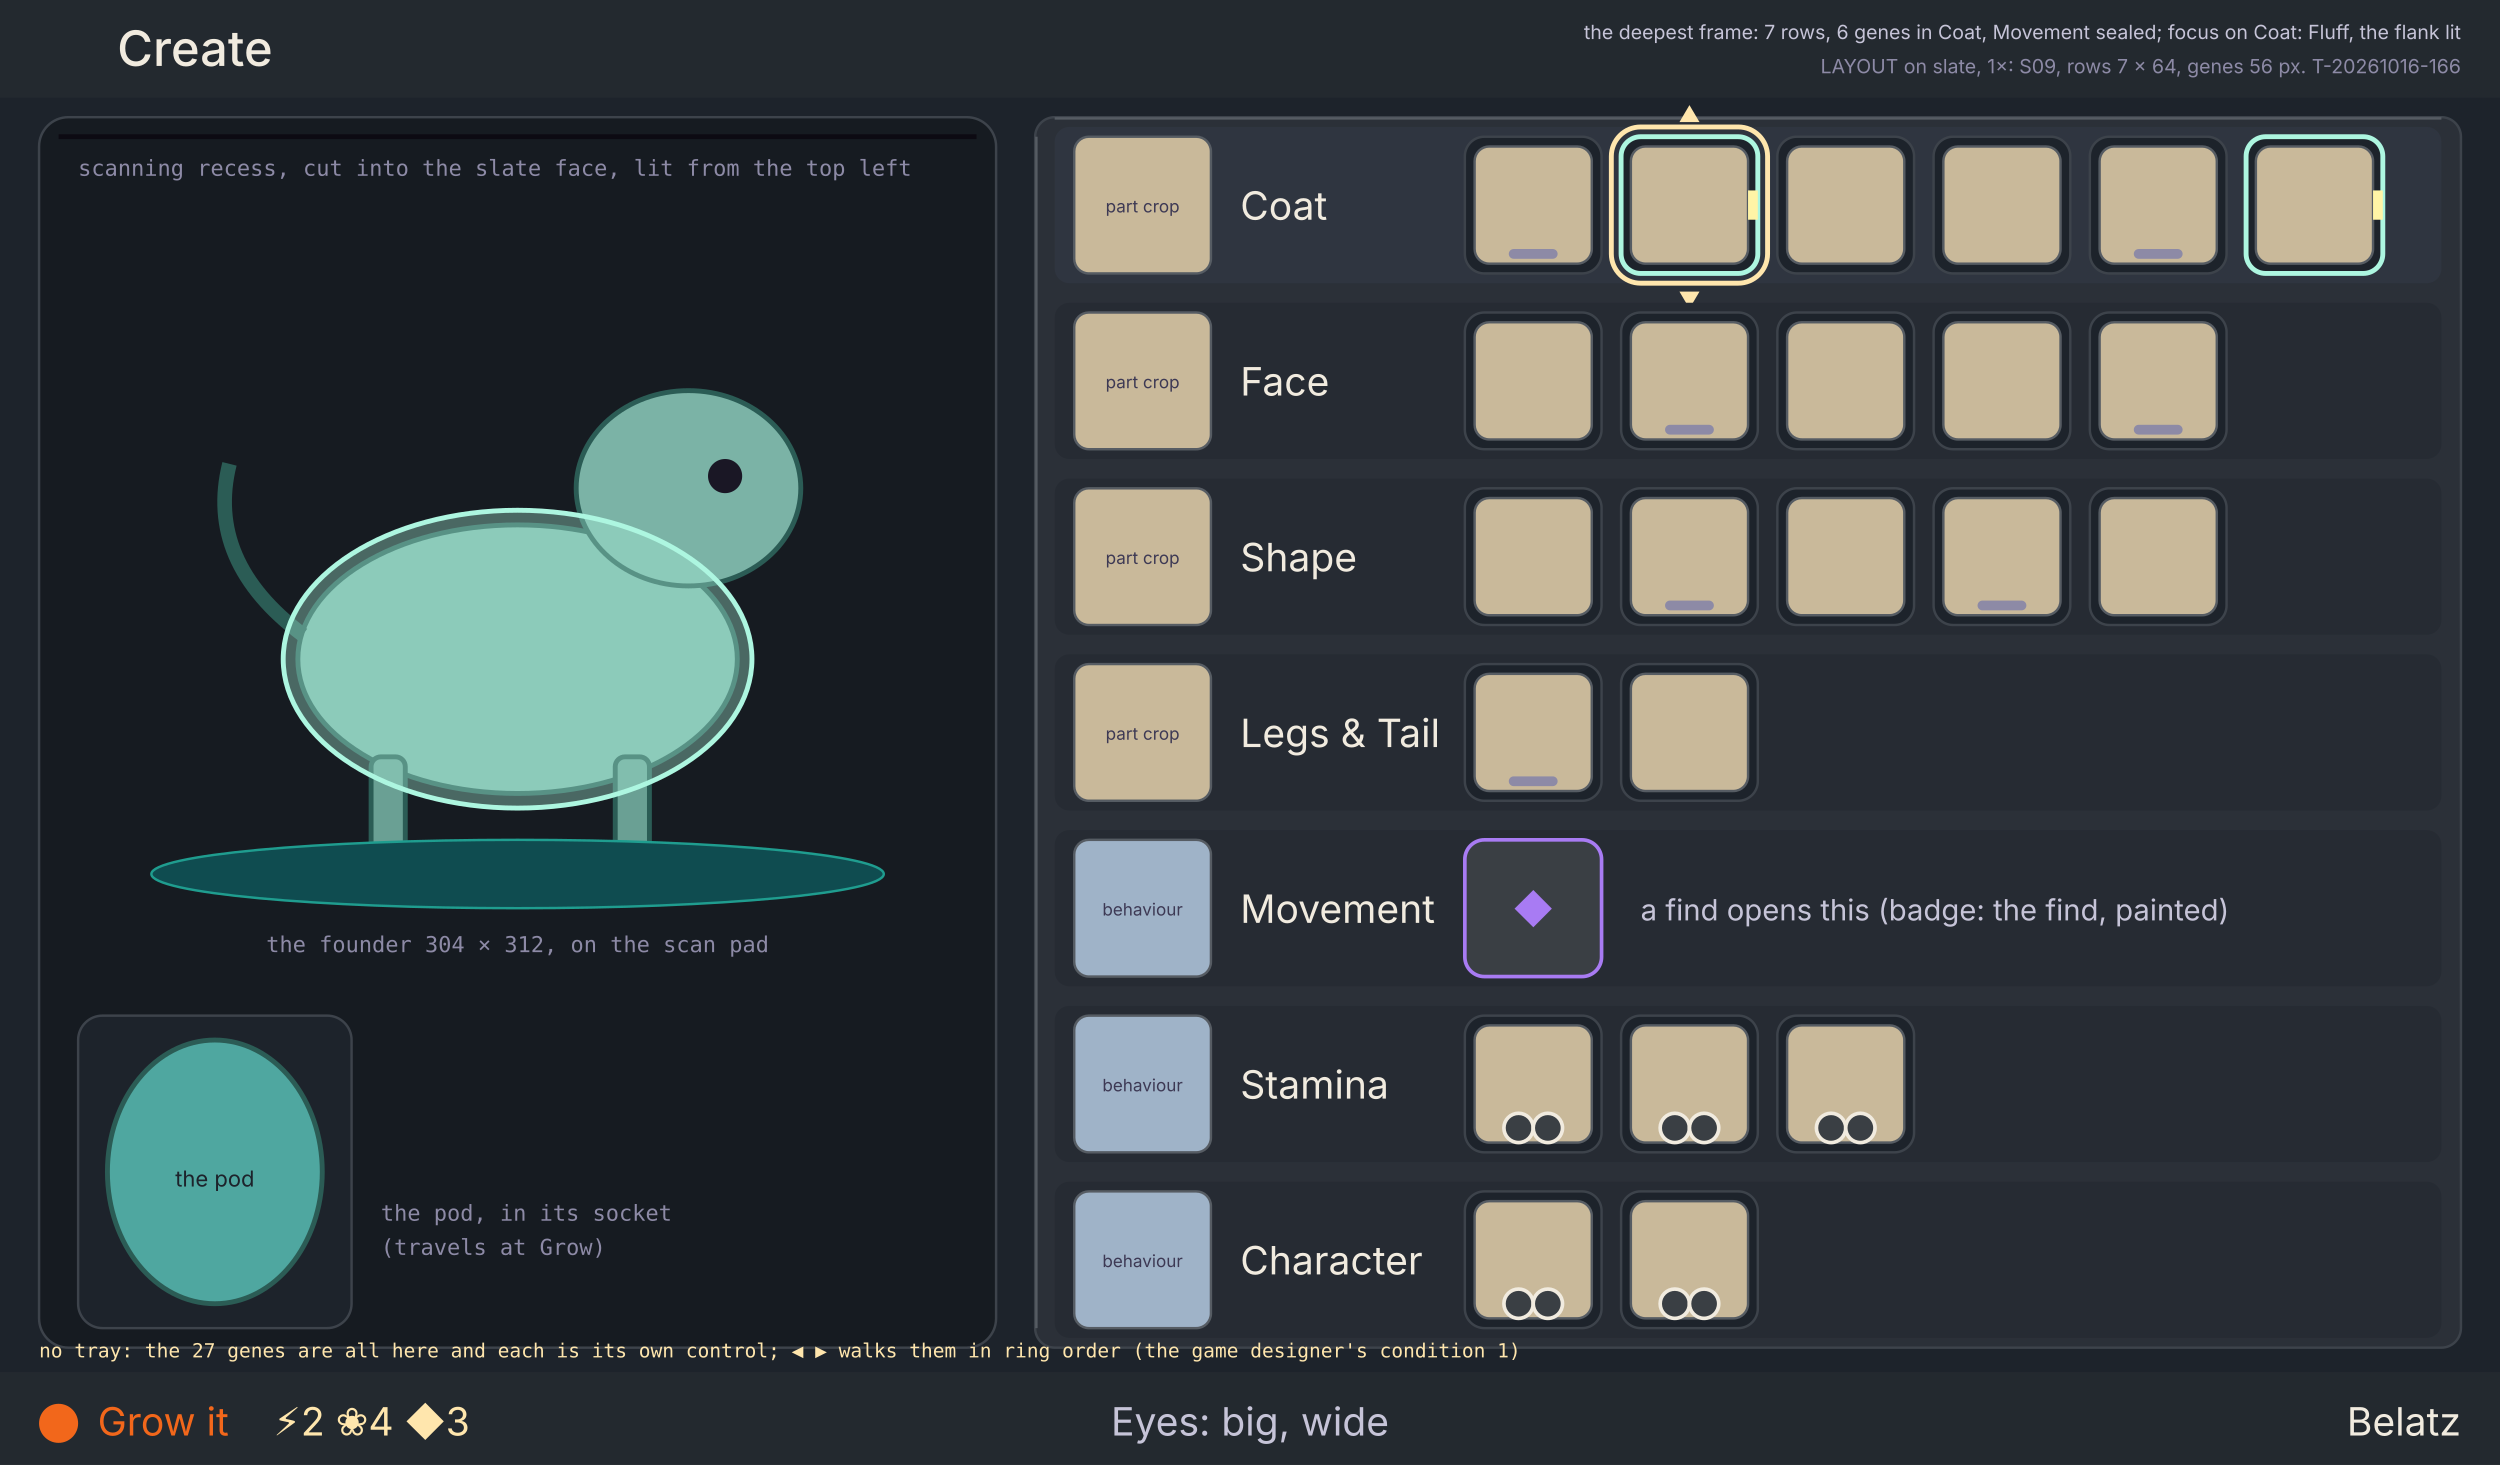
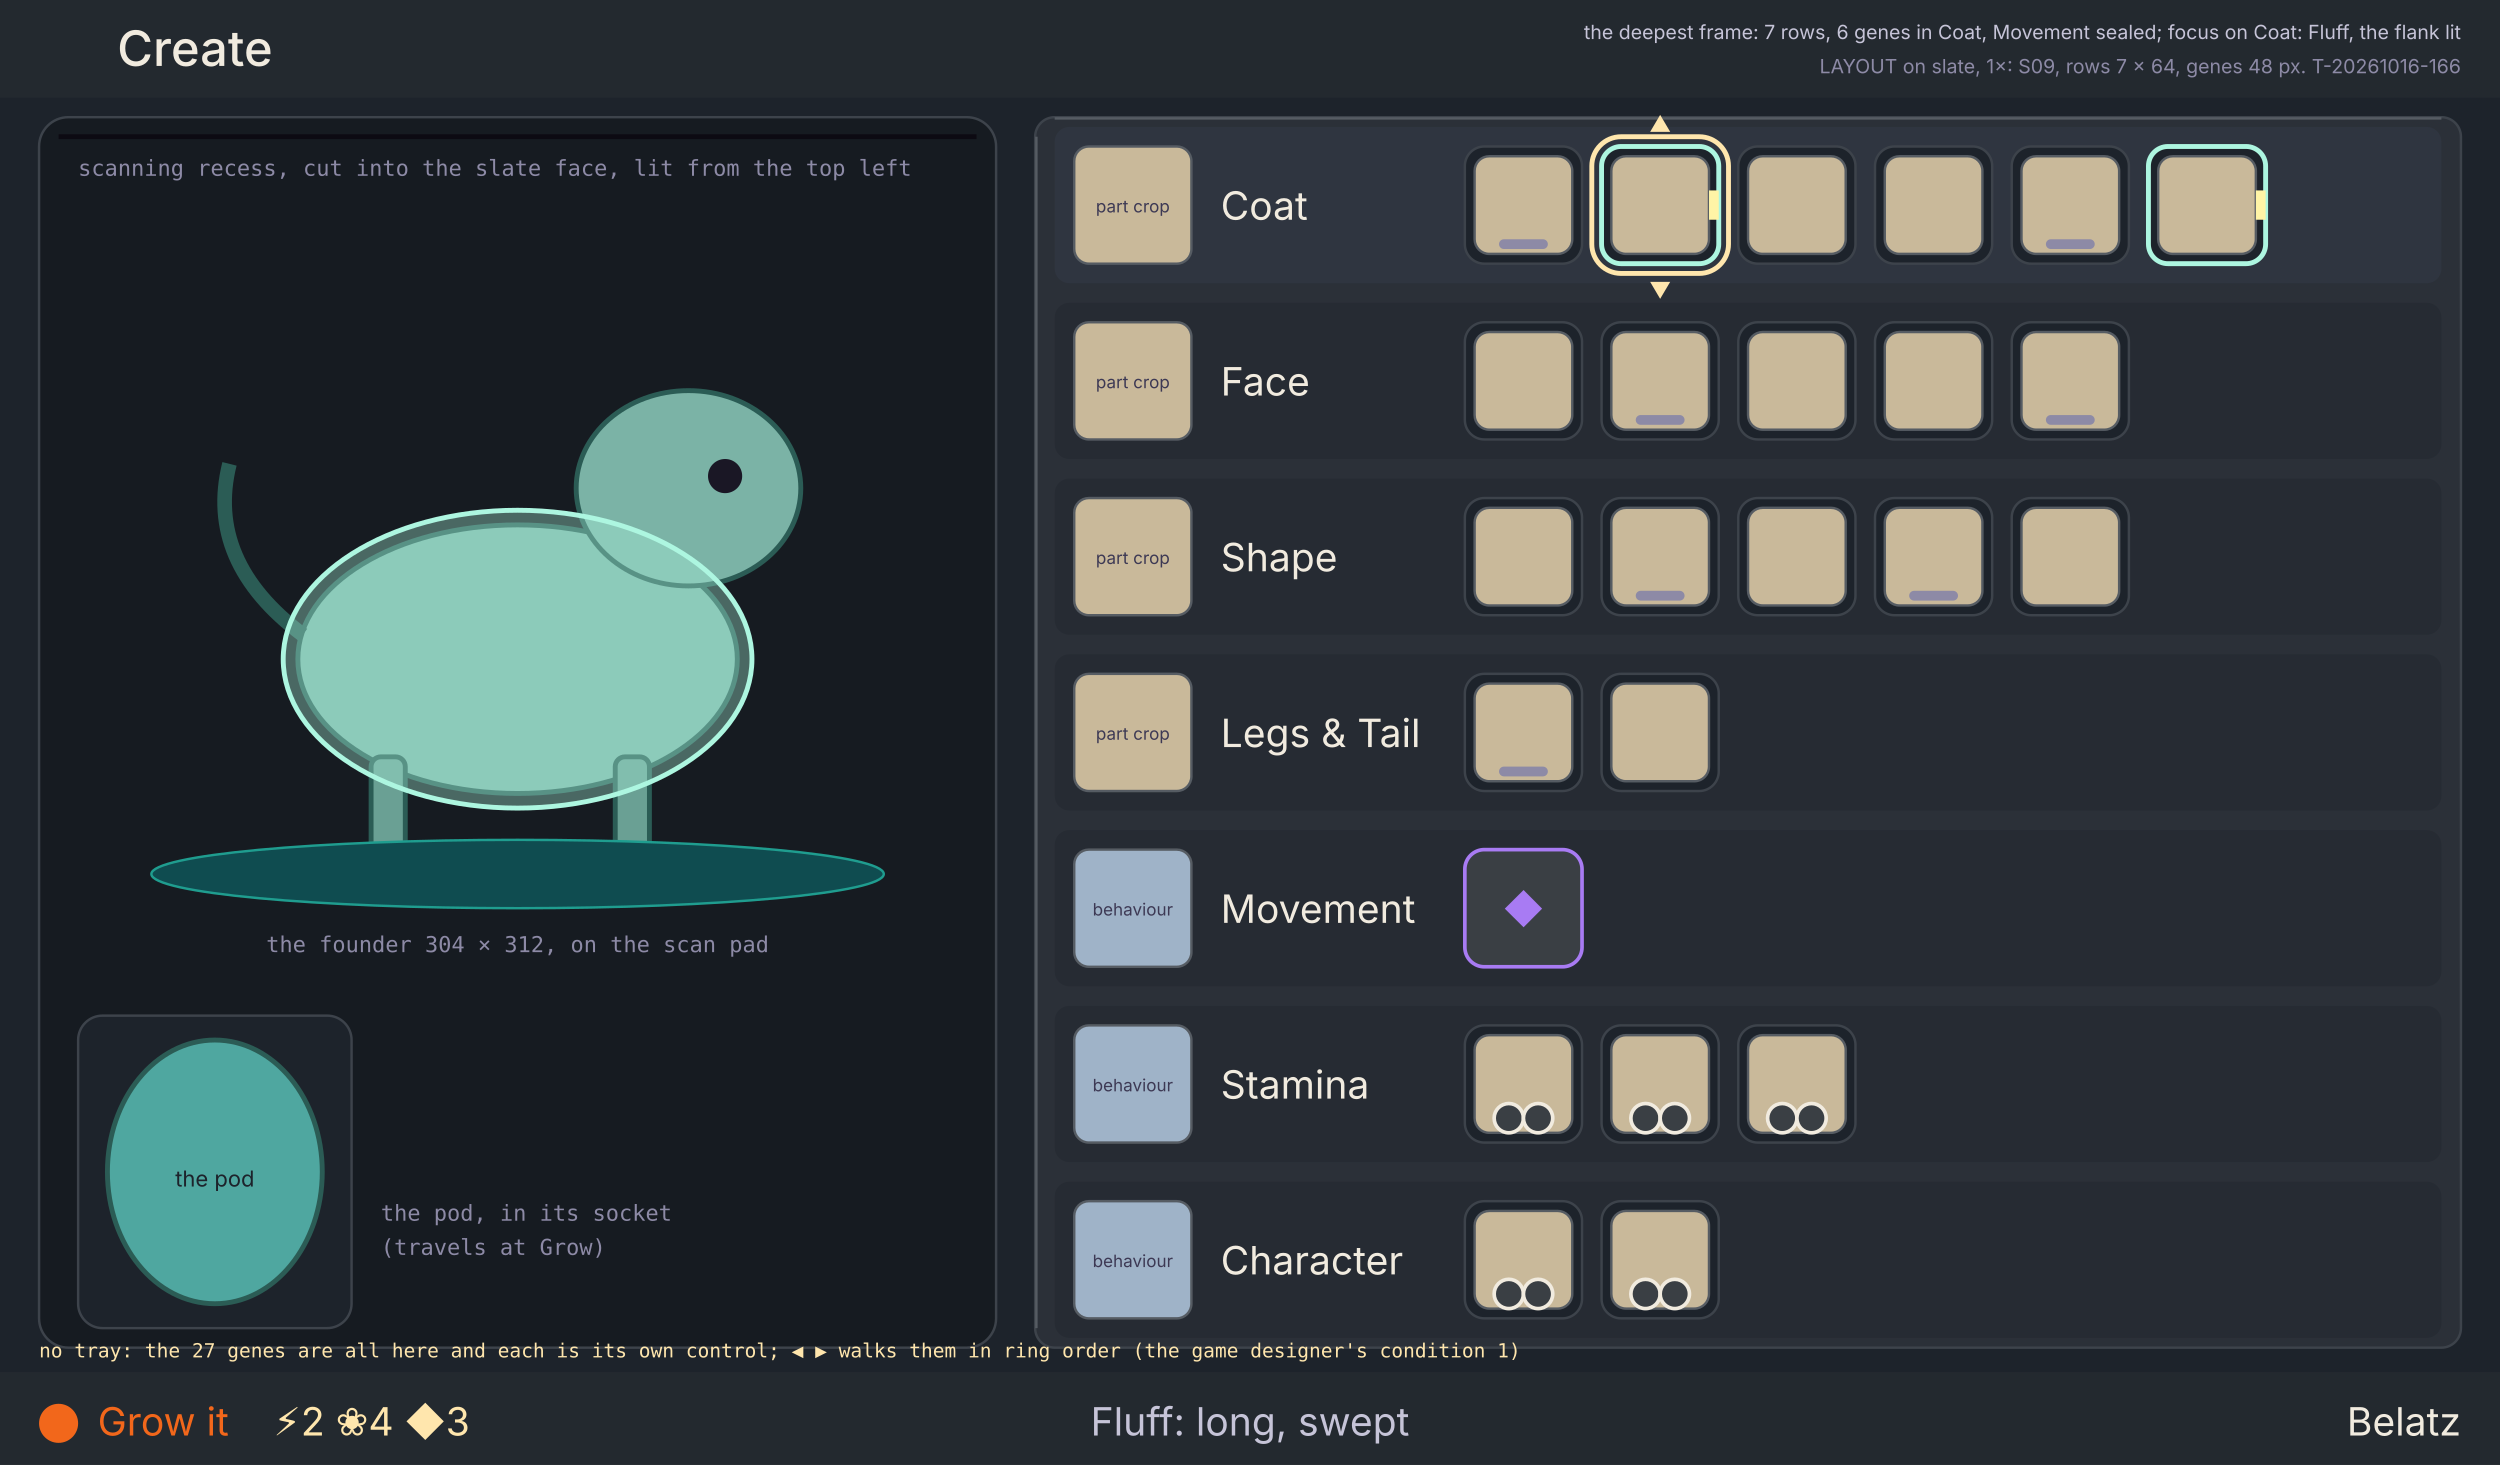
<svg xmlns="http://www.w3.org/2000/svg" viewBox="0 0 1024 600" width="1024" height="600" font-family="Inter, DejaVu Sans, sans-serif">
  <rect x="0" y="0" width="1024" height="600" fill="#1d232b" stroke="none" stroke-width="1" rx="0" />
  <rect x="0" y="0" width="1024" height="40" fill="#23292f" stroke="none" stroke-width="1" rx="0" />
  <text x="48" y="27" font-size="20" fill="#f1ebdf" text-anchor="start" font-weight="500">Create</text>
  <text x="1008" y="16" font-size="8" fill="#c6c4d8" text-anchor="end">the deepest frame: 7 rows, 6 genes in Coat, Movement sealed; focus on Coat: Fluff, the flank lit</text>
-   <text x="1008" y="30" font-size="8" fill="#8d8aa6" text-anchor="end">LAYOUT on slate, 1×: S09, rows 7 × 64, genes 56 px. T-20261016-166</text>
+   <text x="1008" y="30" font-size="8" fill="#8d8aa6" text-anchor="end">LAYOUT on slate, 1×: S09, rows 7 × 64, genes 48 px. T-20261016-166</text>
  <rect x="16" y="48" width="392" height="504" fill="#161b21" stroke="#3d434b" stroke-width="1" rx="12" />
  <path d="M24 56H400" stroke="#0c0a12" stroke-width="2" />
  <text x="32" y="72" font-size="9" fill="#8d8aa6" text-anchor="start" font-family="DejaVu Sans Mono, monospace">scanning recess, cut into the slate face, lit from the top left</text>
  <ellipse cx="212" cy="270" rx="90" ry="55" fill="#7bb3a6" stroke="#2b5c55" stroke-width="2" fill-opacity="1" />
  <ellipse cx="282" cy="200" rx="46" ry="40" fill="#7bb3a6" stroke="#2b5c55" stroke-width="2" fill-opacity="1" />
  <ellipse cx="297" cy="195" rx="7" ry="7" fill="#1a1725" stroke="none" stroke-width="1" fill-opacity="1" />
  <rect x="152" y="310" width="14" height="44" fill="#6aa094" stroke="#2b5c55" stroke-width="2" rx="4" />
  <rect x="252" y="310" width="14" height="44" fill="#6aa094" stroke="#2b5c55" stroke-width="2" rx="4" />
  <path d="M124 260 q -40 -30 -30 -70" stroke="#2b5c55" stroke-width="6" fill="none" />
  <ellipse cx="212" cy="270" rx="96" ry="61" fill="#adf6e0" stroke="#adf6e0" stroke-width="2" fill-opacity="0.35" />
  <ellipse cx="212" cy="358" rx="150" ry="14" fill="#0f4c50" stroke="#1f9d8f" stroke-width="1" fill-opacity="1" />
  <text x="212" y="390" font-size="9" fill="#8d8aa6" text-anchor="middle" font-family="DejaVu Sans Mono, monospace">the founder 304 × 312, on the scan pad</text>
  <rect x="32" y="416" width="112" height="128" fill="#1d232b" stroke="#3d434b" stroke-width="1" rx="10" />
  <ellipse cx="88" cy="480" rx="44" ry="54" fill="#4fa7a0" stroke="#2b5c55" stroke-width="2" fill-opacity="1" />
  <text x="88" y="486" font-size="9" fill="#1d232b" text-anchor="middle">the pod</text>
  <text x="156" y="500" font-size="9" fill="#8d8aa6" text-anchor="start" font-family="DejaVu Sans Mono, monospace">the pod, in its socket</text>
  <text x="156" y="514" font-size="9" fill="#8d8aa6" text-anchor="start" font-family="DejaVu Sans Mono, monospace">(travels at Grow)</text>
  <rect x="424" y="48" width="584" height="504" fill="#2b3038" stroke="#3d434b" stroke-width="1" rx="8" />
  <path d="M432 48.5H1000M424.5 56V544" stroke="#565c63" />
  <rect x="432" y="52" width="568" height="64" fill="#2f3540" stroke="none" stroke-width="0" rx="6" />
-   <rect x="440" y="56" width="56" height="56" fill="#c9b99a" stroke="#565c63" stroke-width="1" rx="6" />
-   <text x="468" y="87" font-size="7" fill="#3d3954" text-anchor="middle">part crop</text>
-   <text x="508" y="90" font-size="16" fill="#f1ebdf" text-anchor="start">Coat</text>
-   <rect x="600" y="56" width="56" height="56" fill="#1d232b" stroke="#3d434b" stroke-width="1" rx="8" />
-   <rect x="604" y="60" width="48" height="48" fill="#c9b99a" stroke="#565c63" stroke-width="1" rx="6" />
-   <rect x="618" y="102" width="20" height="4" fill="#8d8aa6" stroke="none" stroke-width="0" rx="2" />
-   <rect x="664" y="56" width="56" height="56" fill="#1d232b" stroke="#3d434b" stroke-width="1" rx="8" />
-   <rect x="668" y="60" width="48" height="48" fill="#c9b99a" stroke="#565c63" stroke-width="1" rx="6" />
-   <rect x="664" y="56" width="56" height="56" fill="none" stroke="#adf6e0" stroke-width="2" rx="8" />
-   <rect x="716" y="78" width="4" height="12" fill="#fff4a6" stroke="none" stroke-width="1" rx="0" />
-   <rect x="660" y="52" width="64" height="64" fill="none" stroke="#ffe6ad" stroke-width="2" rx="12" />
-   <text x="692" y="50" font-size="9" fill="#ffe6ad" text-anchor="middle">▲</text>
-   <text x="692" y="126" font-size="9" fill="#ffe6ad" text-anchor="middle">▼</text>
-   <rect x="728" y="56" width="56" height="56" fill="#1d232b" stroke="#3d434b" stroke-width="1" rx="8" />
-   <rect x="732" y="60" width="48" height="48" fill="#c9b99a" stroke="#565c63" stroke-width="1" rx="6" />
-   <rect x="792" y="56" width="56" height="56" fill="#1d232b" stroke="#3d434b" stroke-width="1" rx="8" />
-   <rect x="796" y="60" width="48" height="48" fill="#c9b99a" stroke="#565c63" stroke-width="1" rx="6" />
-   <rect x="856" y="56" width="56" height="56" fill="#1d232b" stroke="#3d434b" stroke-width="1" rx="8" />
-   <rect x="860" y="60" width="48" height="48" fill="#c9b99a" stroke="#565c63" stroke-width="1" rx="6" />
-   <rect x="874" y="102" width="20" height="4" fill="#8d8aa6" stroke="none" stroke-width="0" rx="2" />
-   <rect x="920" y="56" width="56" height="56" fill="#1d232b" stroke="#3d434b" stroke-width="1" rx="8" />
-   <rect x="924" y="60" width="48" height="48" fill="#c9b99a" stroke="#565c63" stroke-width="1" rx="6" />
-   <rect x="920" y="56" width="56" height="56" fill="none" stroke="#adf6e0" stroke-width="2" rx="8" />
-   <rect x="972" y="78" width="4" height="12" fill="#fff4a6" stroke="none" stroke-width="1" rx="0" />
+   <rect x="440" y="60" width="48" height="48" fill="#c9b99a" stroke="#565c63" stroke-width="1" rx="6" />
+   <text x="464" y="87" font-size="7" fill="#3d3954" text-anchor="middle">part crop</text>
+   <text x="500" y="90" font-size="16" fill="#f1ebdf" text-anchor="start">Coat</text>
+   <rect x="600" y="60" width="48" height="48" fill="#1d232b" stroke="#3d434b" stroke-width="1" rx="8" />
+   <rect x="604" y="64" width="40" height="40" fill="#c9b99a" stroke="#565c63" stroke-width="1" rx="6" />
+   <rect x="614" y="98" width="20" height="4" fill="#8d8aa6" stroke="none" stroke-width="0" rx="2" />
+   <rect x="656" y="60" width="48" height="48" fill="#1d232b" stroke="#3d434b" stroke-width="1" rx="8" />
+   <rect x="660" y="64" width="40" height="40" fill="#c9b99a" stroke="#565c63" stroke-width="1" rx="6" />
+   <rect x="656" y="60" width="48" height="48" fill="none" stroke="#adf6e0" stroke-width="2" rx="8" />
+   <rect x="700" y="78" width="4" height="12" fill="#fff4a6" stroke="none" stroke-width="1" rx="0" />
+   <rect x="652" y="56" width="56" height="56" fill="none" stroke="#ffe6ad" stroke-width="2" rx="12" />
+   <text x="680" y="54" font-size="9" fill="#ffe6ad" text-anchor="middle">▲</text>
+   <text x="680" y="122" font-size="9" fill="#ffe6ad" text-anchor="middle">▼</text>
+   <rect x="712" y="60" width="48" height="48" fill="#1d232b" stroke="#3d434b" stroke-width="1" rx="8" />
+   <rect x="716" y="64" width="40" height="40" fill="#c9b99a" stroke="#565c63" stroke-width="1" rx="6" />
+   <rect x="768" y="60" width="48" height="48" fill="#1d232b" stroke="#3d434b" stroke-width="1" rx="8" />
+   <rect x="772" y="64" width="40" height="40" fill="#c9b99a" stroke="#565c63" stroke-width="1" rx="6" />
+   <rect x="824" y="60" width="48" height="48" fill="#1d232b" stroke="#3d434b" stroke-width="1" rx="8" />
+   <rect x="828" y="64" width="40" height="40" fill="#c9b99a" stroke="#565c63" stroke-width="1" rx="6" />
+   <rect x="838" y="98" width="20" height="4" fill="#8d8aa6" stroke="none" stroke-width="0" rx="2" />
+   <rect x="880" y="60" width="48" height="48" fill="#1d232b" stroke="#3d434b" stroke-width="1" rx="8" />
+   <rect x="884" y="64" width="40" height="40" fill="#c9b99a" stroke="#565c63" stroke-width="1" rx="6" />
+   <rect x="880" y="60" width="48" height="48" fill="none" stroke="#adf6e0" stroke-width="2" rx="8" />
+   <rect x="924" y="78" width="4" height="12" fill="#fff4a6" stroke="none" stroke-width="1" rx="0" />
  <rect x="432" y="124" width="568" height="64" fill="#262b33" stroke="none" stroke-width="0" rx="6" />
-   <rect x="440" y="128" width="56" height="56" fill="#c9b99a" stroke="#565c63" stroke-width="1" rx="6" />
-   <text x="468" y="159" font-size="7" fill="#3d3954" text-anchor="middle">part crop</text>
-   <text x="508" y="162" font-size="16" fill="#f1ebdf" text-anchor="start">Face</text>
-   <rect x="600" y="128" width="56" height="56" fill="#1d232b" stroke="#3d434b" stroke-width="1" rx="8" />
-   <rect x="604" y="132" width="48" height="48" fill="#c9b99a" stroke="#565c63" stroke-width="1" rx="6" />
-   <rect x="664" y="128" width="56" height="56" fill="#1d232b" stroke="#3d434b" stroke-width="1" rx="8" />
-   <rect x="668" y="132" width="48" height="48" fill="#c9b99a" stroke="#565c63" stroke-width="1" rx="6" />
-   <rect x="682" y="174" width="20" height="4" fill="#8d8aa6" stroke="none" stroke-width="0" rx="2" />
-   <rect x="728" y="128" width="56" height="56" fill="#1d232b" stroke="#3d434b" stroke-width="1" rx="8" />
-   <rect x="732" y="132" width="48" height="48" fill="#c9b99a" stroke="#565c63" stroke-width="1" rx="6" />
-   <rect x="792" y="128" width="56" height="56" fill="#1d232b" stroke="#3d434b" stroke-width="1" rx="8" />
-   <rect x="796" y="132" width="48" height="48" fill="#c9b99a" stroke="#565c63" stroke-width="1" rx="6" />
-   <rect x="856" y="128" width="56" height="56" fill="#1d232b" stroke="#3d434b" stroke-width="1" rx="8" />
-   <rect x="860" y="132" width="48" height="48" fill="#c9b99a" stroke="#565c63" stroke-width="1" rx="6" />
-   <rect x="874" y="174" width="20" height="4" fill="#8d8aa6" stroke="none" stroke-width="0" rx="2" />
+   <rect x="440" y="132" width="48" height="48" fill="#c9b99a" stroke="#565c63" stroke-width="1" rx="6" />
+   <text x="464" y="159" font-size="7" fill="#3d3954" text-anchor="middle">part crop</text>
+   <text x="500" y="162" font-size="16" fill="#f1ebdf" text-anchor="start">Face</text>
+   <rect x="600" y="132" width="48" height="48" fill="#1d232b" stroke="#3d434b" stroke-width="1" rx="8" />
+   <rect x="604" y="136" width="40" height="40" fill="#c9b99a" stroke="#565c63" stroke-width="1" rx="6" />
+   <rect x="656" y="132" width="48" height="48" fill="#1d232b" stroke="#3d434b" stroke-width="1" rx="8" />
+   <rect x="660" y="136" width="40" height="40" fill="#c9b99a" stroke="#565c63" stroke-width="1" rx="6" />
+   <rect x="670" y="170" width="20" height="4" fill="#8d8aa6" stroke="none" stroke-width="0" rx="2" />
+   <rect x="712" y="132" width="48" height="48" fill="#1d232b" stroke="#3d434b" stroke-width="1" rx="8" />
+   <rect x="716" y="136" width="40" height="40" fill="#c9b99a" stroke="#565c63" stroke-width="1" rx="6" />
+   <rect x="768" y="132" width="48" height="48" fill="#1d232b" stroke="#3d434b" stroke-width="1" rx="8" />
+   <rect x="772" y="136" width="40" height="40" fill="#c9b99a" stroke="#565c63" stroke-width="1" rx="6" />
+   <rect x="824" y="132" width="48" height="48" fill="#1d232b" stroke="#3d434b" stroke-width="1" rx="8" />
+   <rect x="828" y="136" width="40" height="40" fill="#c9b99a" stroke="#565c63" stroke-width="1" rx="6" />
+   <rect x="838" y="170" width="20" height="4" fill="#8d8aa6" stroke="none" stroke-width="0" rx="2" />
  <rect x="432" y="196" width="568" height="64" fill="#262b33" stroke="none" stroke-width="0" rx="6" />
-   <rect x="440" y="200" width="56" height="56" fill="#c9b99a" stroke="#565c63" stroke-width="1" rx="6" />
-   <text x="468" y="231" font-size="7" fill="#3d3954" text-anchor="middle">part crop</text>
-   <text x="508" y="234" font-size="16" fill="#f1ebdf" text-anchor="start">Shape</text>
-   <rect x="600" y="200" width="56" height="56" fill="#1d232b" stroke="#3d434b" stroke-width="1" rx="8" />
-   <rect x="604" y="204" width="48" height="48" fill="#c9b99a" stroke="#565c63" stroke-width="1" rx="6" />
-   <rect x="664" y="200" width="56" height="56" fill="#1d232b" stroke="#3d434b" stroke-width="1" rx="8" />
-   <rect x="668" y="204" width="48" height="48" fill="#c9b99a" stroke="#565c63" stroke-width="1" rx="6" />
-   <rect x="682" y="246" width="20" height="4" fill="#8d8aa6" stroke="none" stroke-width="0" rx="2" />
-   <rect x="728" y="200" width="56" height="56" fill="#1d232b" stroke="#3d434b" stroke-width="1" rx="8" />
-   <rect x="732" y="204" width="48" height="48" fill="#c9b99a" stroke="#565c63" stroke-width="1" rx="6" />
-   <rect x="792" y="200" width="56" height="56" fill="#1d232b" stroke="#3d434b" stroke-width="1" rx="8" />
-   <rect x="796" y="204" width="48" height="48" fill="#c9b99a" stroke="#565c63" stroke-width="1" rx="6" />
-   <rect x="810" y="246" width="20" height="4" fill="#8d8aa6" stroke="none" stroke-width="0" rx="2" />
-   <rect x="856" y="200" width="56" height="56" fill="#1d232b" stroke="#3d434b" stroke-width="1" rx="8" />
-   <rect x="860" y="204" width="48" height="48" fill="#c9b99a" stroke="#565c63" stroke-width="1" rx="6" />
+   <rect x="440" y="204" width="48" height="48" fill="#c9b99a" stroke="#565c63" stroke-width="1" rx="6" />
+   <text x="464" y="231" font-size="7" fill="#3d3954" text-anchor="middle">part crop</text>
+   <text x="500" y="234" font-size="16" fill="#f1ebdf" text-anchor="start">Shape</text>
+   <rect x="600" y="204" width="48" height="48" fill="#1d232b" stroke="#3d434b" stroke-width="1" rx="8" />
+   <rect x="604" y="208" width="40" height="40" fill="#c9b99a" stroke="#565c63" stroke-width="1" rx="6" />
+   <rect x="656" y="204" width="48" height="48" fill="#1d232b" stroke="#3d434b" stroke-width="1" rx="8" />
+   <rect x="660" y="208" width="40" height="40" fill="#c9b99a" stroke="#565c63" stroke-width="1" rx="6" />
+   <rect x="670" y="242" width="20" height="4" fill="#8d8aa6" stroke="none" stroke-width="0" rx="2" />
+   <rect x="712" y="204" width="48" height="48" fill="#1d232b" stroke="#3d434b" stroke-width="1" rx="8" />
+   <rect x="716" y="208" width="40" height="40" fill="#c9b99a" stroke="#565c63" stroke-width="1" rx="6" />
+   <rect x="768" y="204" width="48" height="48" fill="#1d232b" stroke="#3d434b" stroke-width="1" rx="8" />
+   <rect x="772" y="208" width="40" height="40" fill="#c9b99a" stroke="#565c63" stroke-width="1" rx="6" />
+   <rect x="782" y="242" width="20" height="4" fill="#8d8aa6" stroke="none" stroke-width="0" rx="2" />
+   <rect x="824" y="204" width="48" height="48" fill="#1d232b" stroke="#3d434b" stroke-width="1" rx="8" />
+   <rect x="828" y="208" width="40" height="40" fill="#c9b99a" stroke="#565c63" stroke-width="1" rx="6" />
  <rect x="432" y="268" width="568" height="64" fill="#262b33" stroke="none" stroke-width="0" rx="6" />
-   <rect x="440" y="272" width="56" height="56" fill="#c9b99a" stroke="#565c63" stroke-width="1" rx="6" />
-   <text x="468" y="303" font-size="7" fill="#3d3954" text-anchor="middle">part crop</text>
-   <text x="508" y="306" font-size="16" fill="#f1ebdf" text-anchor="start">Legs &amp; Tail</text>
-   <rect x="600" y="272" width="56" height="56" fill="#1d232b" stroke="#3d434b" stroke-width="1" rx="8" />
-   <rect x="604" y="276" width="48" height="48" fill="#c9b99a" stroke="#565c63" stroke-width="1" rx="6" />
-   <rect x="618" y="318" width="20" height="4" fill="#8d8aa6" stroke="none" stroke-width="0" rx="2" />
-   <rect x="664" y="272" width="56" height="56" fill="#1d232b" stroke="#3d434b" stroke-width="1" rx="8" />
-   <rect x="668" y="276" width="48" height="48" fill="#c9b99a" stroke="#565c63" stroke-width="1" rx="6" />
+   <rect x="440" y="276" width="48" height="48" fill="#c9b99a" stroke="#565c63" stroke-width="1" rx="6" />
+   <text x="464" y="303" font-size="7" fill="#3d3954" text-anchor="middle">part crop</text>
+   <text x="500" y="306" font-size="16" fill="#f1ebdf" text-anchor="start">Legs &amp; Tail</text>
+   <rect x="600" y="276" width="48" height="48" fill="#1d232b" stroke="#3d434b" stroke-width="1" rx="8" />
+   <rect x="604" y="280" width="40" height="40" fill="#c9b99a" stroke="#565c63" stroke-width="1" rx="6" />
+   <rect x="614" y="314" width="20" height="4" fill="#8d8aa6" stroke="none" stroke-width="0" rx="2" />
+   <rect x="656" y="276" width="48" height="48" fill="#1d232b" stroke="#3d434b" stroke-width="1" rx="8" />
+   <rect x="660" y="280" width="40" height="40" fill="#c9b99a" stroke="#565c63" stroke-width="1" rx="6" />
  <rect x="432" y="340" width="568" height="64" fill="#262b33" stroke="none" stroke-width="0" rx="6" />
-   <rect x="440" y="344" width="56" height="56" fill="#9fb3c8" stroke="#565c63" stroke-width="1" rx="6" />
-   <text x="468" y="375" font-size="7" fill="#3d3954" text-anchor="middle">behaviour</text>
-   <text x="508" y="378" font-size="16" fill="#f1ebdf" text-anchor="start">Movement</text>
-   <rect x="600" y="344" width="56" height="56" fill="#3a3f44" stroke="#a87bf3" stroke-width="1.5" rx="8" />
-   <text x="628" y="378" font-size="16" fill="#a87bf3" text-anchor="middle">◆</text>
-   <text x="672" y="377" font-size="12" fill="#c6c4d8" text-anchor="start">a find opens this (badge: the find, painted)</text>
+   <rect x="440" y="348" width="48" height="48" fill="#9fb3c8" stroke="#565c63" stroke-width="1" rx="6" />
+   <text x="464" y="375" font-size="7" fill="#3d3954" text-anchor="middle">behaviour</text>
+   <text x="500" y="378" font-size="16" fill="#f1ebdf" text-anchor="start">Movement</text>
+   <rect x="600" y="348" width="48" height="48" fill="#3a3f44" stroke="#a87bf3" stroke-width="1.5" rx="8" />
+   <text x="624" y="378" font-size="16" fill="#a87bf3" text-anchor="middle">◆</text>
  <rect x="432" y="412" width="568" height="64" fill="#262b33" stroke="none" stroke-width="0" rx="6" />
-   <rect x="440" y="416" width="56" height="56" fill="#9fb3c8" stroke="#565c63" stroke-width="1" rx="6" />
-   <text x="468" y="447" font-size="7" fill="#3d3954" text-anchor="middle">behaviour</text>
-   <text x="508" y="450" font-size="16" fill="#f1ebdf" text-anchor="start">Stamina</text>
-   <rect x="600" y="416" width="56" height="56" fill="#1d232b" stroke="#3d434b" stroke-width="1" rx="8" />
-   <rect x="604" y="420" width="48" height="48" fill="#c9b99a" stroke="#565c63" stroke-width="1" rx="6" />
-   <ellipse cx="622" cy="462" rx="6" ry="6" fill="#3a3f44" stroke="#f1ebdf" stroke-width="1.5" fill-opacity="1" />
-   <ellipse cx="634" cy="462" rx="6" ry="6" fill="#3a3f44" stroke="#f1ebdf" stroke-width="1.5" fill-opacity="1" />
-   <rect x="664" y="416" width="56" height="56" fill="#1d232b" stroke="#3d434b" stroke-width="1" rx="8" />
-   <rect x="668" y="420" width="48" height="48" fill="#c9b99a" stroke="#565c63" stroke-width="1" rx="6" />
-   <ellipse cx="686" cy="462" rx="6" ry="6" fill="#3a3f44" stroke="#f1ebdf" stroke-width="1.5" fill-opacity="1" />
-   <ellipse cx="698" cy="462" rx="6" ry="6" fill="#3a3f44" stroke="#f1ebdf" stroke-width="1.5" fill-opacity="1" />
-   <rect x="728" y="416" width="56" height="56" fill="#1d232b" stroke="#3d434b" stroke-width="1" rx="8" />
-   <rect x="732" y="420" width="48" height="48" fill="#c9b99a" stroke="#565c63" stroke-width="1" rx="6" />
-   <ellipse cx="750" cy="462" rx="6" ry="6" fill="#3a3f44" stroke="#f1ebdf" stroke-width="1.5" fill-opacity="1" />
-   <ellipse cx="762" cy="462" rx="6" ry="6" fill="#3a3f44" stroke="#f1ebdf" stroke-width="1.5" fill-opacity="1" />
+   <rect x="440" y="420" width="48" height="48" fill="#9fb3c8" stroke="#565c63" stroke-width="1" rx="6" />
+   <text x="464" y="447" font-size="7" fill="#3d3954" text-anchor="middle">behaviour</text>
+   <text x="500" y="450" font-size="16" fill="#f1ebdf" text-anchor="start">Stamina</text>
+   <rect x="600" y="420" width="48" height="48" fill="#1d232b" stroke="#3d434b" stroke-width="1" rx="8" />
+   <rect x="604" y="424" width="40" height="40" fill="#c9b99a" stroke="#565c63" stroke-width="1" rx="6" />
+   <ellipse cx="618" cy="458" rx="6" ry="6" fill="#3a3f44" stroke="#f1ebdf" stroke-width="1.5" fill-opacity="1" />
+   <ellipse cx="630" cy="458" rx="6" ry="6" fill="#3a3f44" stroke="#f1ebdf" stroke-width="1.5" fill-opacity="1" />
+   <rect x="656" y="420" width="48" height="48" fill="#1d232b" stroke="#3d434b" stroke-width="1" rx="8" />
+   <rect x="660" y="424" width="40" height="40" fill="#c9b99a" stroke="#565c63" stroke-width="1" rx="6" />
+   <ellipse cx="674" cy="458" rx="6" ry="6" fill="#3a3f44" stroke="#f1ebdf" stroke-width="1.5" fill-opacity="1" />
+   <ellipse cx="686" cy="458" rx="6" ry="6" fill="#3a3f44" stroke="#f1ebdf" stroke-width="1.5" fill-opacity="1" />
+   <rect x="712" y="420" width="48" height="48" fill="#1d232b" stroke="#3d434b" stroke-width="1" rx="8" />
+   <rect x="716" y="424" width="40" height="40" fill="#c9b99a" stroke="#565c63" stroke-width="1" rx="6" />
+   <ellipse cx="730" cy="458" rx="6" ry="6" fill="#3a3f44" stroke="#f1ebdf" stroke-width="1.5" fill-opacity="1" />
+   <ellipse cx="742" cy="458" rx="6" ry="6" fill="#3a3f44" stroke="#f1ebdf" stroke-width="1.5" fill-opacity="1" />
  <rect x="432" y="484" width="568" height="64" fill="#262b33" stroke="none" stroke-width="0" rx="6" />
-   <rect x="440" y="488" width="56" height="56" fill="#9fb3c8" stroke="#565c63" stroke-width="1" rx="6" />
-   <text x="468" y="519" font-size="7" fill="#3d3954" text-anchor="middle">behaviour</text>
-   <text x="508" y="522" font-size="16" fill="#f1ebdf" text-anchor="start">Character</text>
-   <rect x="600" y="488" width="56" height="56" fill="#1d232b" stroke="#3d434b" stroke-width="1" rx="8" />
-   <rect x="604" y="492" width="48" height="48" fill="#c9b99a" stroke="#565c63" stroke-width="1" rx="6" />
-   <ellipse cx="622" cy="534" rx="6" ry="6" fill="#3a3f44" stroke="#f1ebdf" stroke-width="1.5" fill-opacity="1" />
-   <ellipse cx="634" cy="534" rx="6" ry="6" fill="#3a3f44" stroke="#f1ebdf" stroke-width="1.5" fill-opacity="1" />
-   <rect x="664" y="488" width="56" height="56" fill="#1d232b" stroke="#3d434b" stroke-width="1" rx="8" />
-   <rect x="668" y="492" width="48" height="48" fill="#c9b99a" stroke="#565c63" stroke-width="1" rx="6" />
-   <ellipse cx="686" cy="534" rx="6" ry="6" fill="#3a3f44" stroke="#f1ebdf" stroke-width="1.5" fill-opacity="1" />
-   <ellipse cx="698" cy="534" rx="6" ry="6" fill="#3a3f44" stroke="#f1ebdf" stroke-width="1.5" fill-opacity="1" />
+   <rect x="440" y="492" width="48" height="48" fill="#9fb3c8" stroke="#565c63" stroke-width="1" rx="6" />
+   <text x="464" y="519" font-size="7" fill="#3d3954" text-anchor="middle">behaviour</text>
+   <text x="500" y="522" font-size="16" fill="#f1ebdf" text-anchor="start">Character</text>
+   <rect x="600" y="492" width="48" height="48" fill="#1d232b" stroke="#3d434b" stroke-width="1" rx="8" />
+   <rect x="604" y="496" width="40" height="40" fill="#c9b99a" stroke="#565c63" stroke-width="1" rx="6" />
+   <ellipse cx="618" cy="530" rx="6" ry="6" fill="#3a3f44" stroke="#f1ebdf" stroke-width="1.5" fill-opacity="1" />
+   <ellipse cx="630" cy="530" rx="6" ry="6" fill="#3a3f44" stroke="#f1ebdf" stroke-width="1.5" fill-opacity="1" />
+   <rect x="656" y="492" width="48" height="48" fill="#1d232b" stroke="#3d434b" stroke-width="1" rx="8" />
+   <rect x="660" y="496" width="40" height="40" fill="#c9b99a" stroke="#565c63" stroke-width="1" rx="6" />
+   <ellipse cx="674" cy="530" rx="6" ry="6" fill="#3a3f44" stroke="#f1ebdf" stroke-width="1.5" fill-opacity="1" />
+   <ellipse cx="686" cy="530" rx="6" ry="6" fill="#3a3f44" stroke="#f1ebdf" stroke-width="1.5" fill-opacity="1" />
  <rect x="0" y="562" width="1024" height="38" fill="#23292f" stroke="none" stroke-width="1" rx="0" />
  <rect x="16" y="575" width="16" height="16" fill="#f2671b" stroke="none" stroke-width="0" rx="8" />
  <text x="40" y="588" font-size="16" fill="#f2671b" text-anchor="start">Grow it</text>
  <text x="112" y="588" font-size="16" fill="#ffe6ad" text-anchor="start">⚡2 ❀4 ◆3</text>
-   <text x="512" y="588" font-size="16" fill="#c6c4d8" text-anchor="middle">Eyes: big, wide</text>
+   <text x="512" y="588" font-size="16" fill="#c6c4d8" text-anchor="middle">Fluff: long, swept</text>
  <text x="1008" y="588" font-size="16" fill="#f1ebdf" text-anchor="end">Belatz</text>
  <text x="16" y="556" font-size="8" fill="#ffe6ad" text-anchor="start" font-family="DejaVu Sans Mono, monospace">no tray: the 27 genes are all here and each is its own control; ◀ ▶ walks them in ring order (the game designer's condition 1)</text>
</svg>
